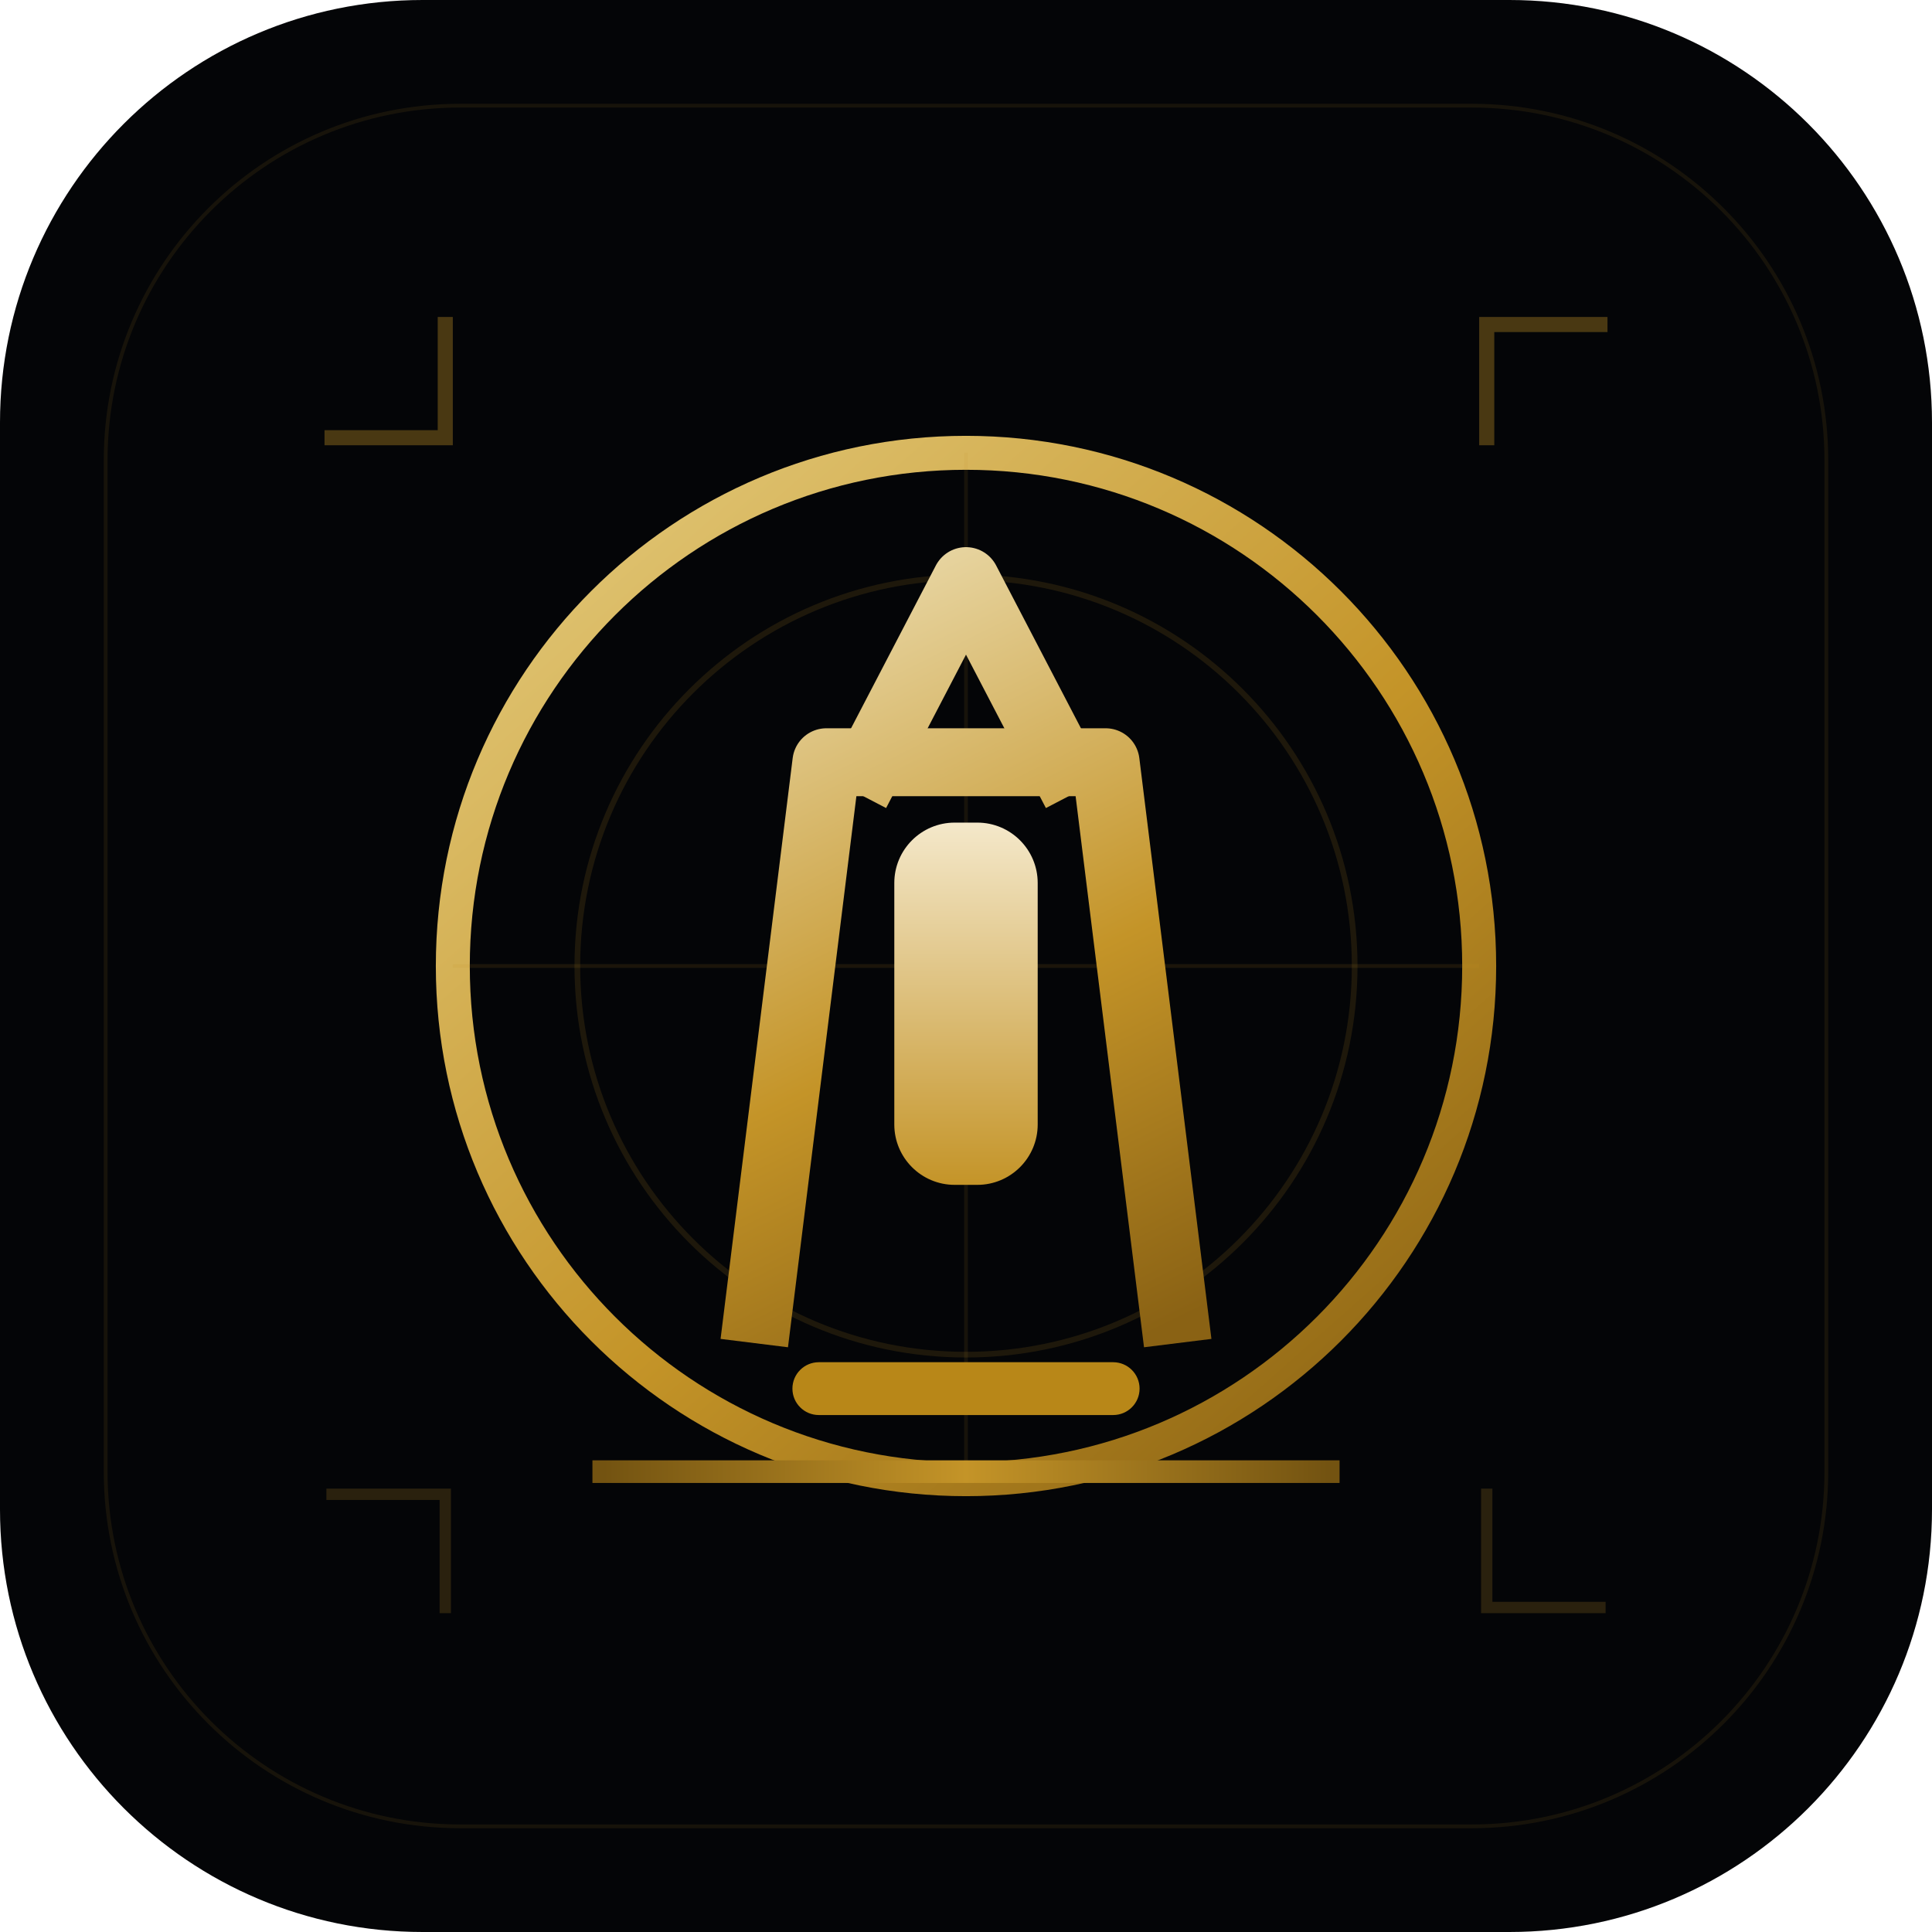
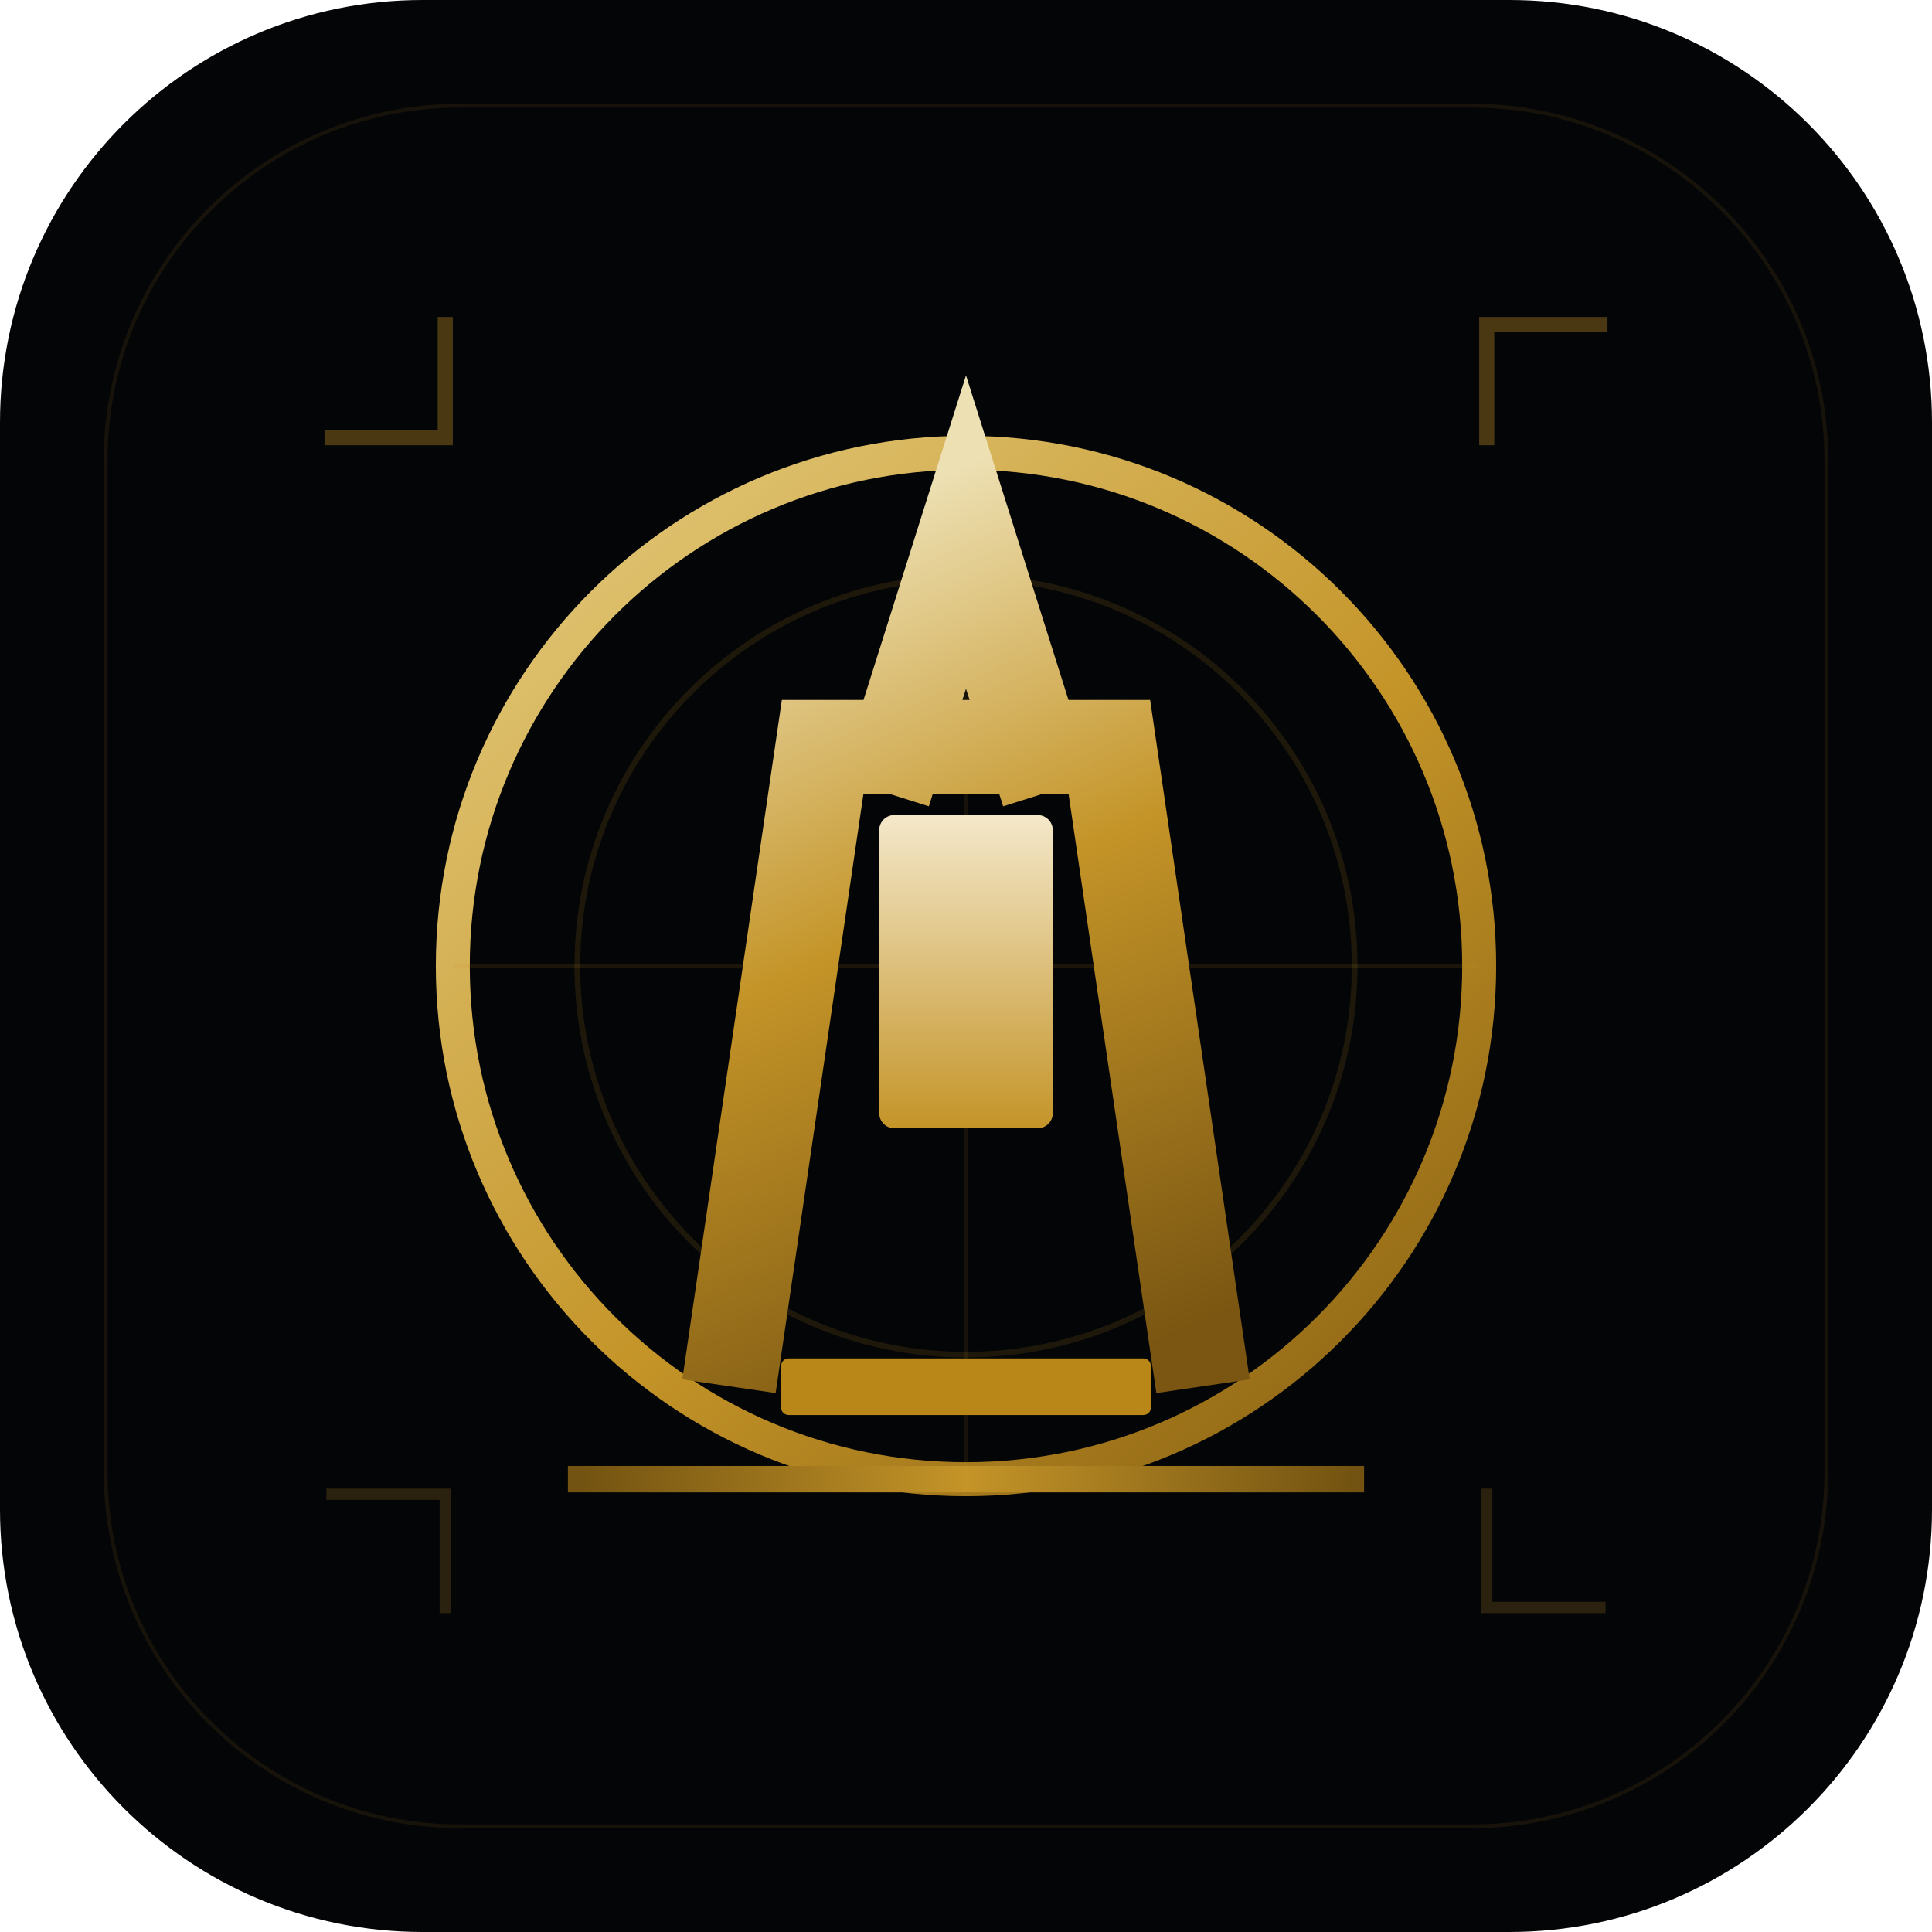
<svg xmlns="http://www.w3.org/2000/svg" width="1024" height="1024" viewBox="0 0 1024 1024" fill="none">
  <rect width="1024" height="1024" rx="224" fill="#040507" />
  <rect x="56" y="56" width="912" height="912" rx="188" stroke="rgba(196,148,40,0.10)" stroke-width="2" />
  <circle cx="512" cy="512" r="272" stroke="url(#ring)" stroke-width="18" />
  <circle cx="512" cy="512" r="206" stroke="rgba(196,148,40,0.14)" stroke-width="3" />
  <path d="M240 512H784" stroke="rgba(196,148,40,0.12)" stroke-width="2" />
  <path d="M512 240V784" stroke="rgba(196,148,40,0.10)" stroke-width="2" />
-   <path d="M402 694L438 404H586L622 694" stroke="url(#mark)" stroke-width="36" stroke-linecap="square" stroke-linejoin="round" />
-   <path d="M462 404L512 308L562 404" stroke="url(#mark)" stroke-width="36" stroke-linecap="square" stroke-linejoin="round" />
-   <rect x="474" y="436" width="76" height="192" rx="32" fill="url(#core)" />
-   <rect x="420" y="722" width="184" height="28" rx="14" fill="#B88718" />
-   <path d="M320 780H704" stroke="url(#base)" stroke-width="12" stroke-linecap="square" />
+   <path d="M390 710L436 396H588L634 710" stroke="url(#mark)" stroke-width="50" stroke-linecap="square" stroke-linejoin="miter" />
+   <path d="M476 396L512 282L548 396" stroke="url(#mark)" stroke-width="50" stroke-linecap="square" stroke-linejoin="miter" />
+   <rect x="466" y="432" width="92" height="166" rx="8" fill="url(#core)" />
+   <rect x="414" y="720" width="196" height="30" rx="4" fill="#B88718" />
+   <path d="M308 784H716" stroke="url(#base)" stroke-width="14" stroke-linecap="square" />
  <path d="M176 232H236V172" stroke="rgba(196,148,40,0.36)" stroke-width="8" stroke-linecap="square" />
  <path d="M848 172H788V232" stroke="rgba(196,148,40,0.36)" stroke-width="8" stroke-linecap="square" />
  <path d="M176 792H236V852" stroke="rgba(196,148,40,0.20)" stroke-width="6" stroke-linecap="square" />
  <path d="M848 852H788V792" stroke="rgba(196,148,40,0.20)" stroke-width="6" stroke-linecap="square" />
  <defs>
    <linearGradient id="ring" x1="284" y1="252" x2="744" y2="772" gradientUnits="userSpaceOnUse">
      <stop stop-color="#E2C879" />
      <stop offset="0.56" stop-color="#C49428" />
      <stop offset="1" stop-color="#8B6313" />
    </linearGradient>
-     <linearGradient id="mark" x1="420" y1="316" x2="612" y2="706" gradientUnits="userSpaceOnUse">
-       <stop stop-color="#E9D8A7" />
-       <stop offset="0.55" stop-color="#C49428" />
-       <stop offset="1" stop-color="#8A6214" />
+     <linearGradient id="mark" x1="420" y1="286" x2="608" y2="714" gradientUnits="userSpaceOnUse">
+       <stop stop-color="#EDE0B3" />
+       <stop offset="0.45" stop-color="#C49428" />
+       <stop offset="1" stop-color="#7A5612" />
    </linearGradient>
-     <linearGradient id="core" x1="512" y1="436" x2="512" y2="628" gradientUnits="userSpaceOnUse">
+     <linearGradient id="core" x1="512" y1="432" x2="512" y2="598" gradientUnits="userSpaceOnUse">
      <stop stop-color="#F4E8CA" />
      <stop offset="1" stop-color="#C49428" />
    </linearGradient>
-     <linearGradient id="base" x1="320" y1="780" x2="704" y2="780" gradientUnits="userSpaceOnUse">
+     <linearGradient id="base" x1="308" y1="784" x2="716" y2="784" gradientUnits="userSpaceOnUse">
      <stop stop-color="#735311" />
      <stop offset="0.5" stop-color="#C49428" />
      <stop offset="1" stop-color="#735311" />
    </linearGradient>
  </defs>
</svg>
